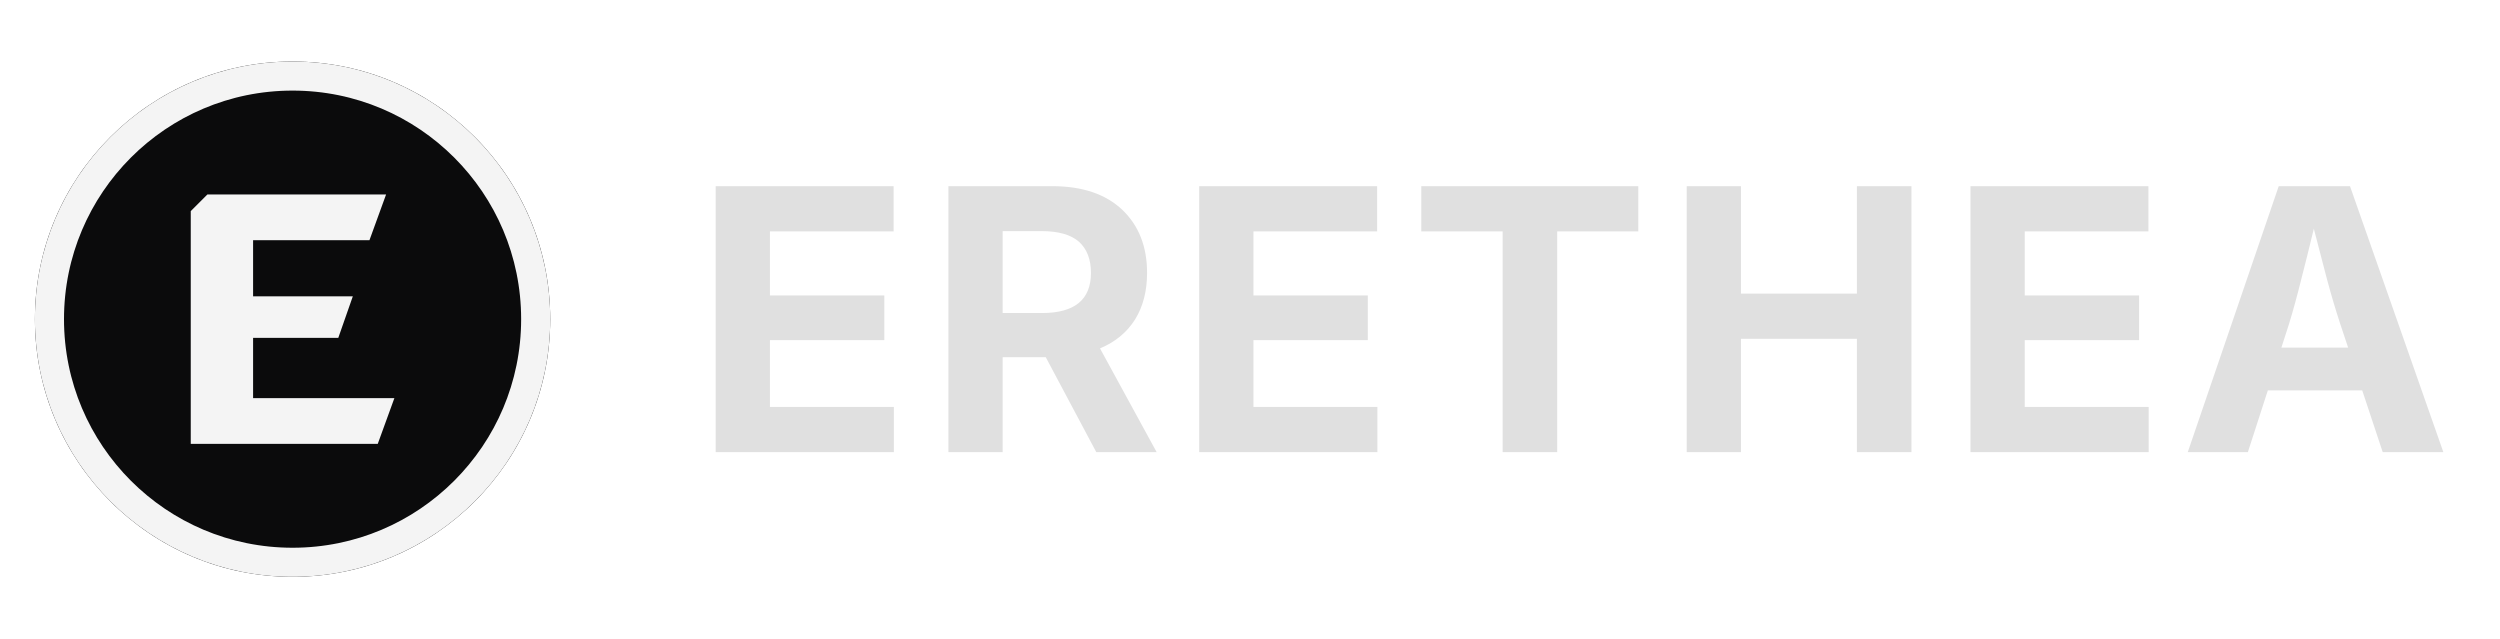
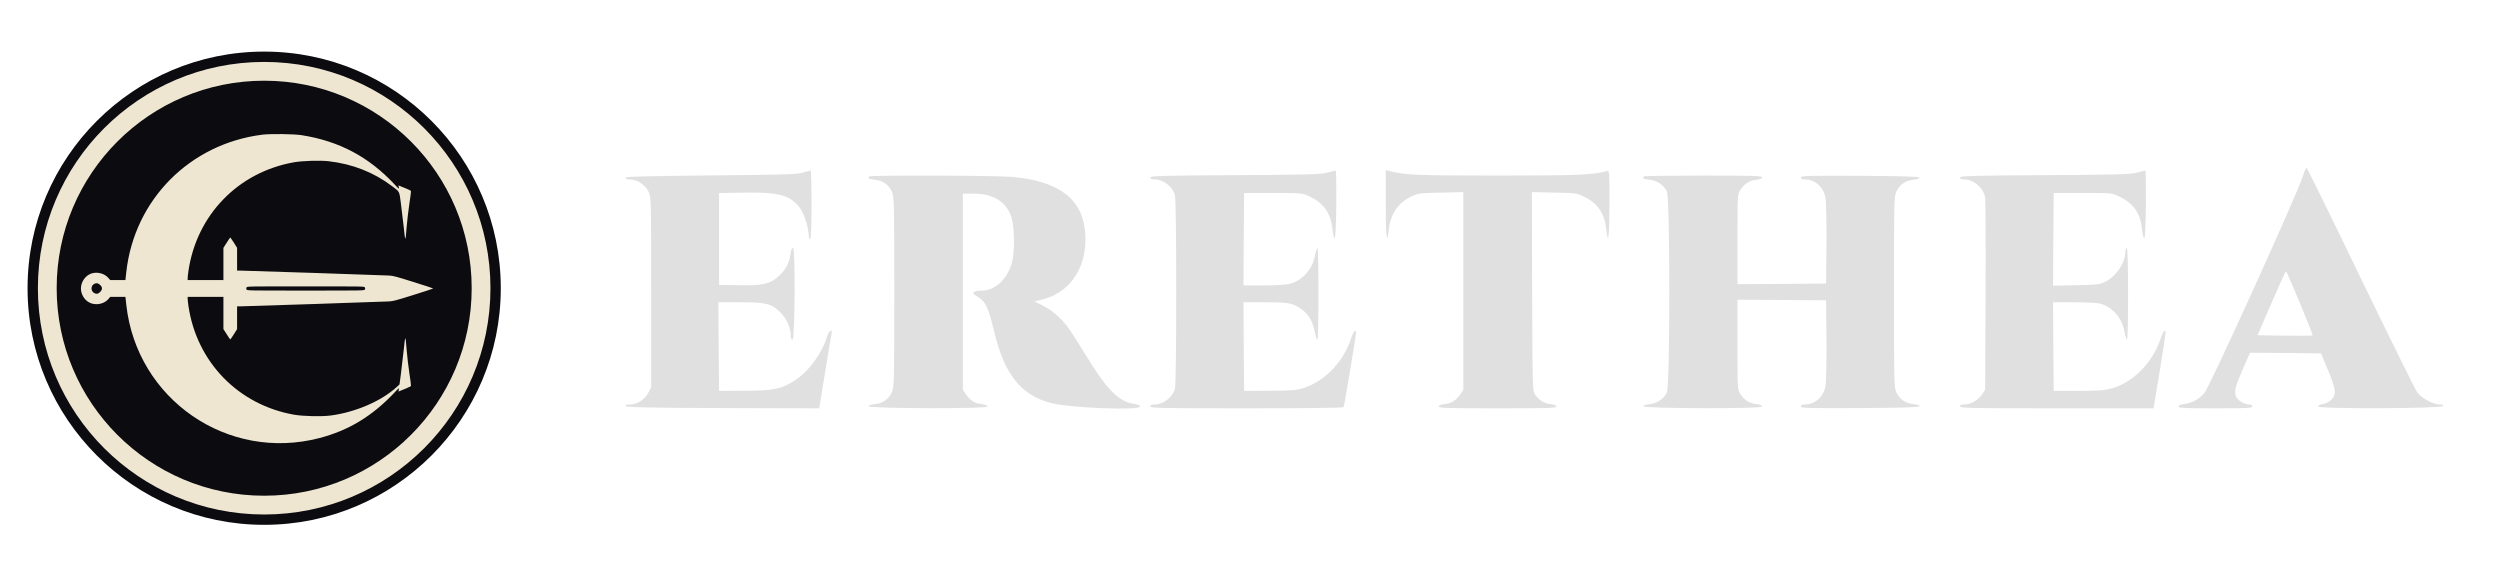
- <svg xmlns="http://www.w3.org/2000/svg" width="94" height="24">
-   <g transform="translate(1 2)scale(.07813)">
-     <circle cx="128" cy="128" r="124" fill="#0b0b0c" />
-     <circle cx="128" cy="128" r="117" fill="none" stroke="#f4f4f4" stroke-width="14" />
-     <path fill="#f4f4f4" d="M84 78L92 70H178L170 92H114V119H162L155 139H114V168H182L174 190H84Z" transform="translate(-5 -2)" />
+ <svg xmlns="http://www.w3.org/2000/svg" width="104" height="24" viewBox="0 0 104 24">
+   <g transform="translate(1 2)scale(.01953)">
+     <circle cx="511.5" cy="511.5" r="504" fill="#0b0b10" />
+     <circle cx="511.5" cy="511.5" r="462" fill="none" stroke="#efe6d2" stroke-width="40" />
+     <path fill="#efe6d2" d="M5080 8045 c-1381 -174 -2435 -1238 -2587 -2612 l-17 -153 -144 0 -145 0 -35 40 c-73 86 -211 122 -323 85 -114 -38 -199 -160 -199 -285 0 -129 88 -251 205 -286 118 -34 245 1 320 88 l32 38 145 0 144 0 17 -152 c198 -1795 1927 -2988 3672 -2533 557 145 1007 418 1429 866 88 93 89 94 82 56 l-7 -38 33 14 c18 8 71 29 117 48 46 19 86 39 88 46 3 6 -11 116 -31 245 -19 128 -42 323 -51 433 -24 301 -25 301 -55 15 -15 -140 -40 -347 -54 -460 l-27 -205 -51 -47 c-291 -268 -785 -482 -1258 -544 -176 -23 -525 -15 -699 16 -1058 187 -1849 1001 -2006 2065 -8 55 -15 117 -15 138 l0 37 340 0 340 0 0 -306 0 -307 63 -98 c34 -54 64 -99 67 -99 3 0 33 44 68 98 l62 99 0 216 0 217 60 0 c77 0 2717 87 2832 94 76 4 135 20 463 123 206 64 375 120 375 123 0 3 -169 59 -375 123 -328 103 -387 119 -463 123 -115 7 -2755 94 -2832 94 l-60 0 0 217 0 216 -62 99 c-35 54 -65 98 -68 98 -3 0 -33 -45 -67 -99 l-63 -98 0 -307 0 -306 -340 0 -340 0 0 38 c0 20 7 82 15 137 157 1065 946 1877 2006 2065 155 28 503 39 660 20 455 -52 857 -210 1209 -476 145 -110 134 -88 165 -324 15 -113 40 -320 55 -460 30 -286 31 -286 55 15 9 110 32 305 51 433 20 129 34 239 31 245 -2 7 -42 27 -88 46 -46 19 -99 40 -117 48 l-33 14 7 -38 c7 -38 6 -38 -77 52 -494 529 -1056 827 -1769 940 -148 24 -594 29 -750 10z m-3084 -2859 c25 -24 34 -43 34 -66 0 -41 -56 -100 -94 -100 -108 0 -145 136 -51 188 38 21 75 14 111 -22z m5034 -46 c8 -14 8 -26 0 -40 -11 -20 -21 -20 -1125 -20 -1104 0 -1114 0 -1125 20 -8 14 -8 26 0 40 11 20 21 20 1125 20 1104 0 1114 0 1125 -20z" transform="matrix(.112 0 0 -.112 -61.38 1085.5)" />
  </g>
-   <path fill="#e0e0e0" d="M26.91 17V7H33.6V8.7H28.95V11.11H33.25V12.79H28.95V15.3H33.61V17ZM35.66 17V7H39.56Q41.26 7 42.2 7.89Q43.13 8.78 43.13 10.26Q43.13 11.28 42.68 12.01Q42.22 12.74 41.36 13.1L43.49 17H41.22L39.32 13.43H37.7V17ZM37.7 11.77H39.18Q41.02 11.77 41.02 10.26Q41.02 9.5 40.57 9.09Q40.11 8.69 39.17 8.69H37.7ZM45.09 17V7H51.78V8.7H47.13V11.11H51.43V12.79H47.13V15.3H51.79V17ZM53.44 8.7V7H61.6V8.7H58.55V17H56.5V8.7ZM63.42 17V7H65.46V11.04H69.82V7H71.87V17H69.82V12.74H65.46V17ZM74.09 17V7H80.78V8.7H76.13V11.11H80.43V12.79H76.13V15.3H80.79V17ZM82.26 17 85.68 7H88.36L91.87 17H89.59L88.82 14.68H85.27L84.52 17ZM85.78 13.07H88.29L87.99 12.17Q87.74 11.41 87.5 10.52Q87.26 9.62 87 8.6Q86.75 9.64 86.52 10.53Q86.3 11.42 86.07 12.17Z" />
+   <path fill="#e0e0e0" d="M16275 5344 c-36 -124 -717 -1624 -764 -1684 -36 -46 -94 -78 -153 -86 -31 -4 -48 -12 -48 -20 0 -12 50 -14 285 -14 247 0 285 2 285 15 0 10 -10 15 -26 15 -35 0 -91 35 -100 63 -14 41 -4 80 53 209 l56 128 274 -2 275 -3 50 -120 c65 -155 71 -196 32 -236 -17 -18 -43 -32 -66 -35 -23 -4 -38 -12 -38 -20 0 -20 961 -16 968 4 2 8 -8 12 -30 12 -47 0 -136 47 -170 90 -15 20 -212 418 -438 885 -225 467 -414 851 -419 853 -5 2 -17 -22 -26 -54z m-26 -990 c56 -135 100 -248 98 -250 -2 -3 -99 -3 -215 -2 l-211 3 107 247 c59 136 110 248 113 248 3 0 52 -111 108 -246z M4670 5362 c-46 -13 -158 -16 -709 -21 -511 -5 -655 -9 -659 -18 -2 -9 8 -13 34 -13 55 0 118 -41 143 -93 21 -43 21 -53 21 -779 l0 -735 -23 -44 c-28 -52 -85 -89 -140 -89 -27 0 -37 -4 -35 -12 4 -10 165 -14 751 -16 l746 -2 6 32 c3 18 23 143 45 278 22 135 42 255 45 268 10 42 -21 24 -34 -20 -38 -129 -138 -267 -242 -337 -106 -71 -172 -85 -399 -85 l-195 -1 -3 343 -2 342 168 0 c203 0 243 -10 313 -80 49 -49 79 -119 79 -183 0 -18 4 -27 13 -25 19 7 23 708 4 708 -9 0 -16 -17 -20 -49 -8 -66 -36 -118 -90 -168 -67 -62 -120 -74 -308 -71 l-154 3 0 355 0 355 189 3 c253 3 331 -13 409 -86 52 -49 94 -164 97 -264 0 -5 5 -8 10 -8 6 0 10 95 10 265 0 146 -3 265 -7 264 -5 -1 -33 -8 -63 -17z M8725 5362 c-50 -13 -164 -16 -712 -19 -564 -3 -653 -6 -653 -18 0 -10 11 -15 35 -15 65 0 137 -56 155 -121 6 -21 10 -312 10 -749 0 -437 -4 -728 -10 -749 -18 -65 -90 -121 -155 -121 -24 0 -35 -4 -35 -15 0 -13 89 -15 744 -15 434 0 747 4 750 9 6 10 96 549 96 575 0 36 -20 12 -39 -47 -60 -178 -197 -322 -361 -378 -58 -19 -87 -22 -265 -23 l-200 -1 -3 343 -2 342 168 0 c182 0 211 -5 279 -52 53 -36 91 -99 105 -177 6 -34 15 -61 20 -61 4 0 8 160 8 355 0 195 -4 355 -8 355 -5 0 -14 -28 -20 -62 -20 -107 -103 -196 -202 -217 -28 -6 -118 -11 -201 -11 l-149 0 2 358 3 357 225 0 c221 0 226 0 280 -26 112 -53 166 -130 178 -256 4 -37 12 -68 17 -68 6 0 11 96 13 263 1 144 -1 261 -5 261 -5 -1 -35 -9 -68 -17z M9180 5121 c0 -251 10 -332 24 -198 13 121 73 208 176 256 51 24 67 26 228 29 l172 4 0 -765 0 -764 -22 -33 c-33 -48 -70 -72 -122 -77 -30 -4 -46 -10 -46 -19 0 -12 76 -14 455 -14 379 0 455 2 455 14 0 9 -16 15 -46 19 -50 5 -85 27 -118 71 -21 27 -21 37 -24 798 l-2 770 173 -4 c171 -3 173 -3 239 -36 98 -48 152 -130 164 -251 14 -132 24 -49 24 200 0 243 -1 260 -17 255 -101 -31 -220 -36 -848 -36 -631 0 -715 4 -837 35 l-28 7 0 -261z M14985 5362 c-50 -13 -164 -16 -712 -19 -564 -3 -653 -6 -653 -18 0 -10 11 -15 35 -15 73 0 149 -68 160 -142 3 -24 5 -367 3 -764 l-3 -720 -25 -37 c-31 -45 -87 -77 -134 -77 -25 0 -36 -4 -36 -15 0 -13 90 -15 748 -15 l749 0 47 283 c25 155 46 290 46 300 0 36 -19 14 -39 -46 -62 -185 -213 -338 -378 -383 -55 -15 -105 -19 -258 -19 l-190 0 -3 343 -2 342 168 0 c102 0 183 -5 203 -12 97 -33 162 -110 182 -218 6 -33 15 -60 19 -60 5 0 8 160 8 355 0 230 -4 355 -10 355 -5 0 -10 -10 -10 -23 0 -90 -70 -195 -158 -239 -43 -21 -63 -23 -225 -26 l-177 -4 2 359 3 358 225 0 c221 0 226 0 280 -26 112 -53 166 -130 178 -256 4 -37 12 -68 17 -68 6 0 11 96 13 263 1 144 -1 261 -5 261 -5 -1 -35 -9 -68 -17z M5187 5333 c-15 -14 -5 -21 42 -25 61 -6 108 -38 132 -92 18 -39 19 -81 19 -776 0 -695 -1 -737 -19 -776 -24 -54 -71 -86 -133 -92 -30 -3 -47 -9 -45 -16 6 -18 917 -21 917 -2 0 9 -16 15 -46 19 -52 5 -89 29 -121 77 l-23 33 0 758 0 759 83 0 c155 0 256 -64 294 -186 24 -80 25 -276 1 -354 -39 -128 -131 -210 -235 -210 -56 0 -79 -17 -48 -34 82 -48 99 -81 150 -293 79 -325 208 -484 441 -543 145 -37 684 -58 684 -26 0 9 -17 16 -47 21 -116 17 -204 104 -357 352 -144 232 -159 255 -218 313 -35 36 -86 73 -127 93 l-68 34 51 12 c223 50 358 248 343 506 -15 267 -194 410 -558 444 -123 12 -1101 15 -1112 4z M11177 5333 c-15 -14 -5 -21 43 -25 58 -6 109 -41 134 -91 25 -53 25 -1501 0 -1554 -25 -51 -76 -85 -135 -91 -31 -3 -48 -9 -46 -16 6 -18 917 -21 917 -2 0 9 -16 15 -46 19 -52 5 -89 29 -121 77 -23 33 -23 37 -23 382 l0 348 343 -2 342 -3 3 -304 c1 -177 -2 -328 -8 -360 -15 -83 -81 -141 -160 -141 -20 0 -30 -5 -30 -15 0 -13 55 -15 457 -13 326 2 457 6 460 14 2 7 -15 13 -45 16 -60 6 -106 36 -132 88 -19 38 -20 62 -20 780 0 718 1 742 20 780 26 52 72 82 132 88 30 3 47 9 45 16 -3 8 -134 12 -460 14 -402 2 -457 0 -457 -13 0 -10 10 -15 30 -15 79 0 145 -58 160 -141 6 -32 9 -183 8 -360 l-3 -304 -342 -3 -343 -2 0 348 c0 345 0 349 23 382 32 48 69 72 121 77 30 4 46 10 46 19 0 12 -76 14 -453 14 -250 0 -457 -3 -460 -7z" transform="matrix(.00538 0 0 -.00538 8.258 36.032)" />
</svg>
